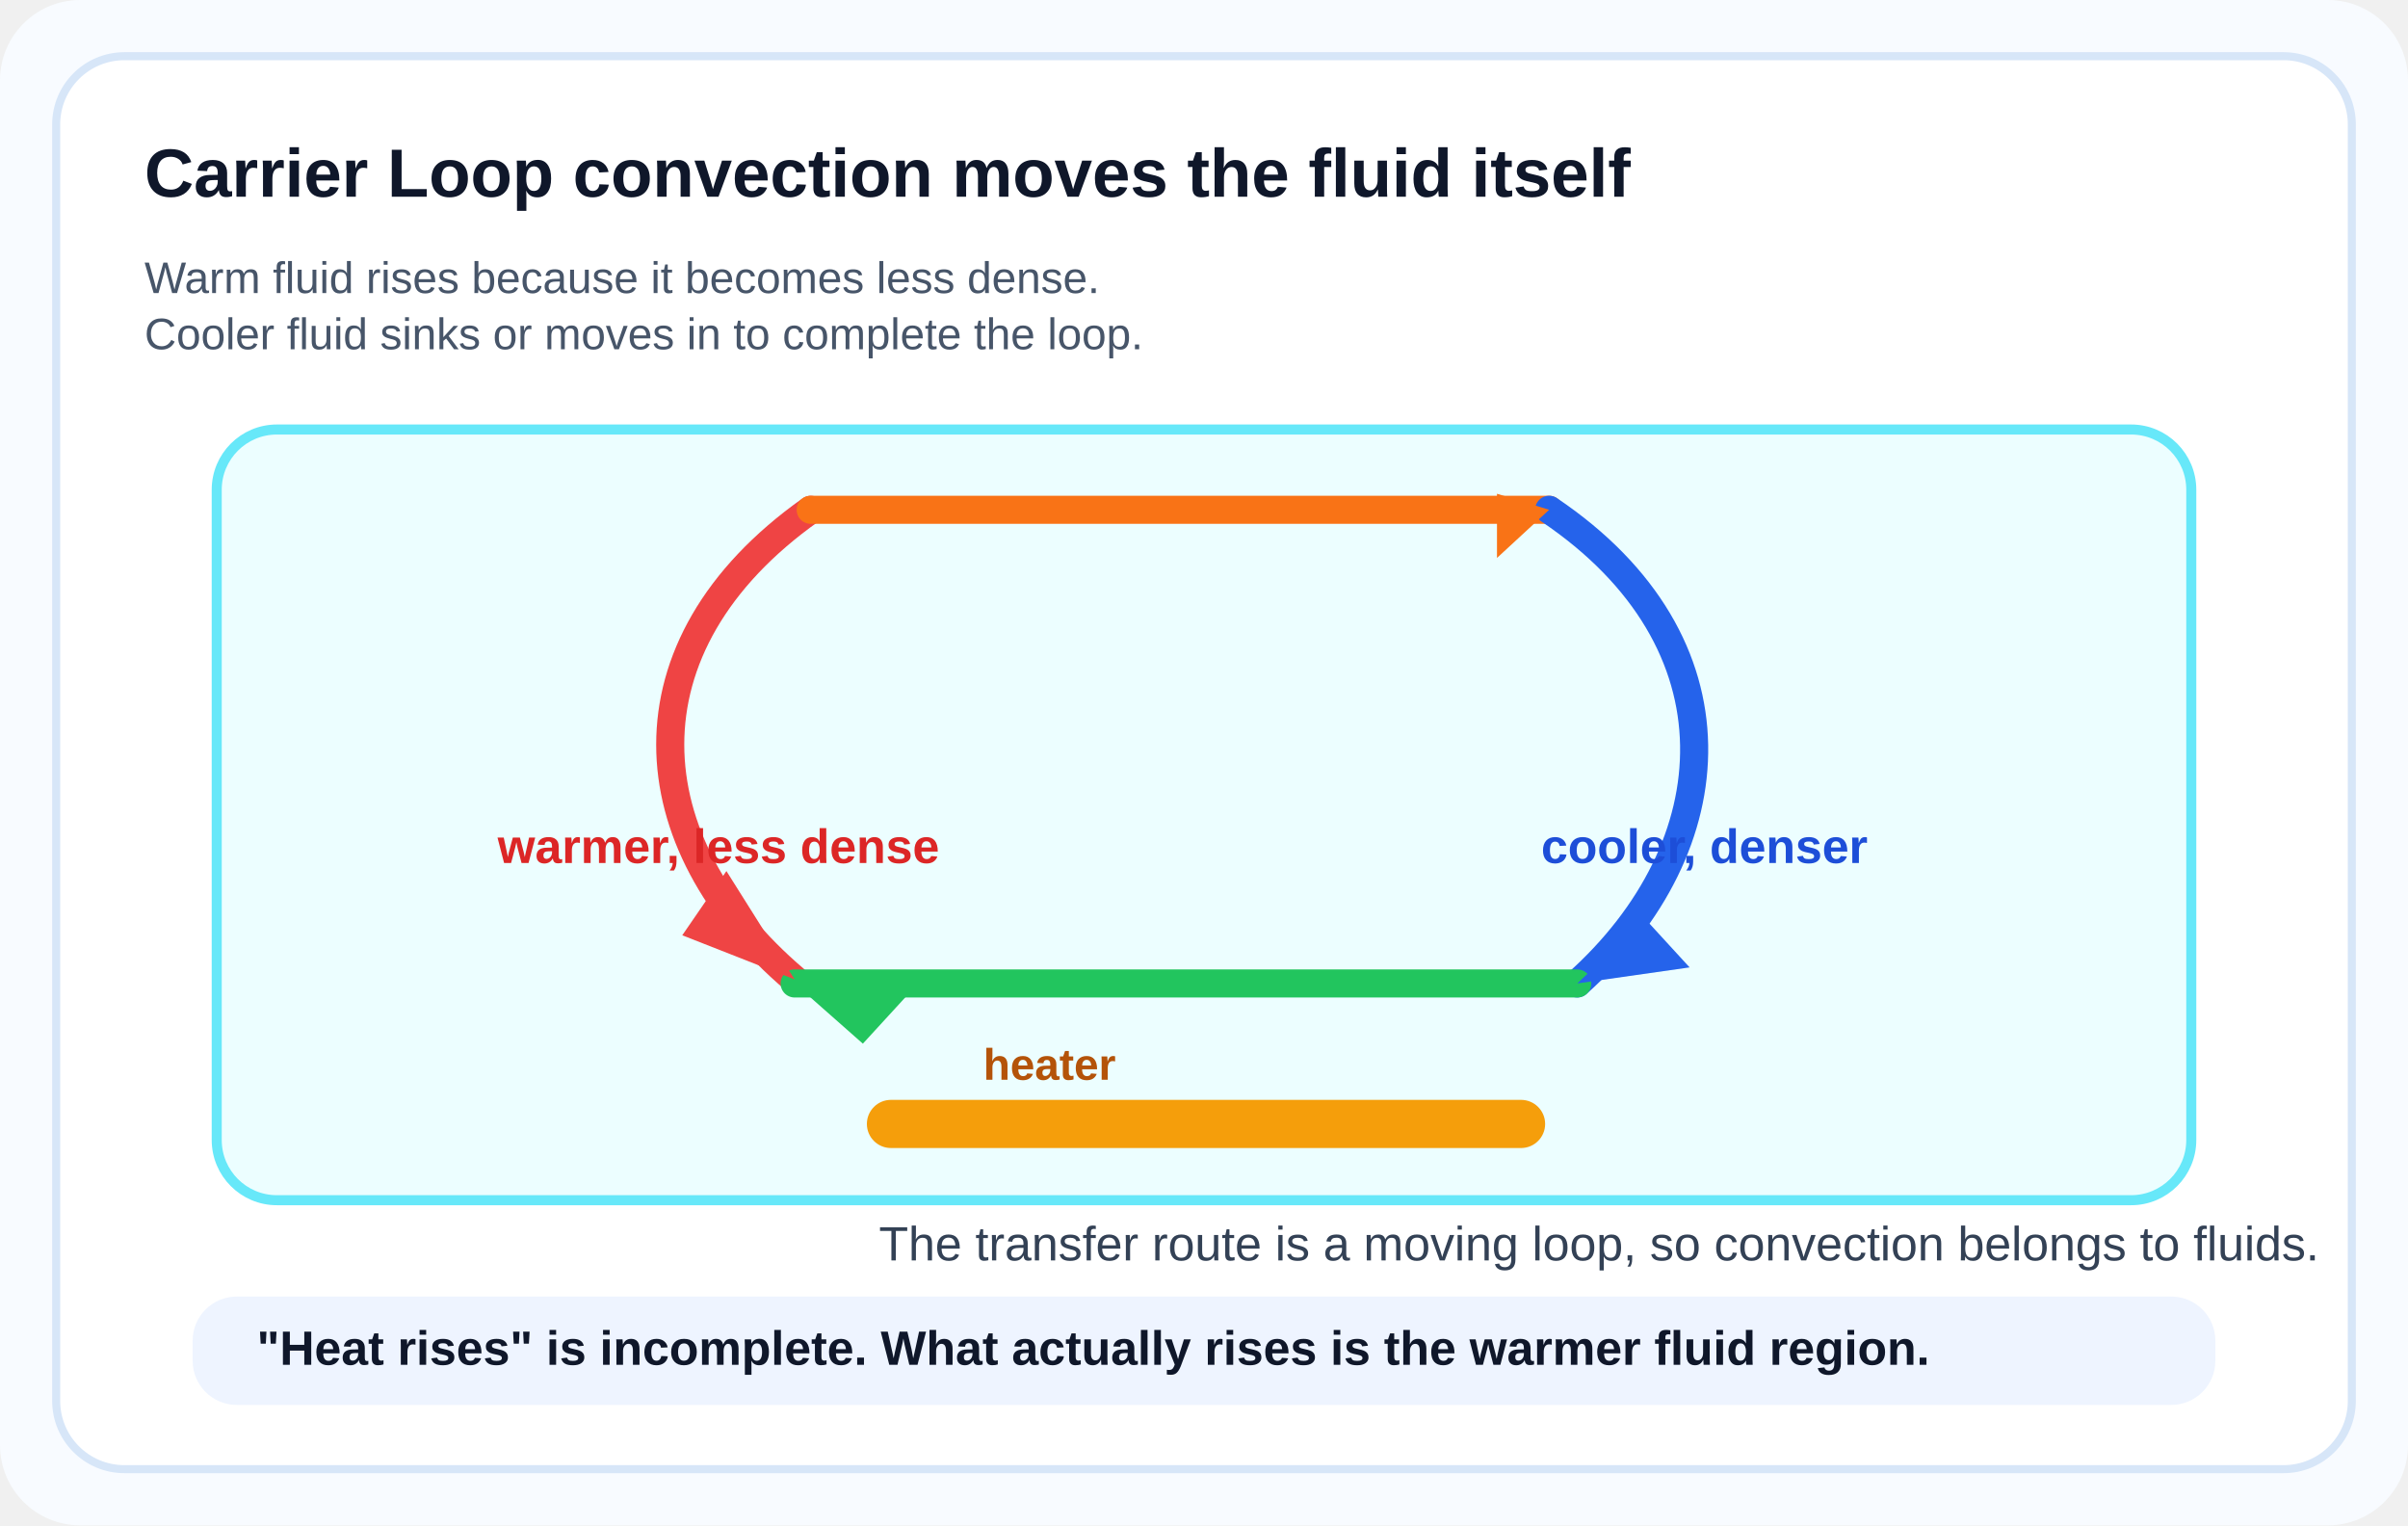
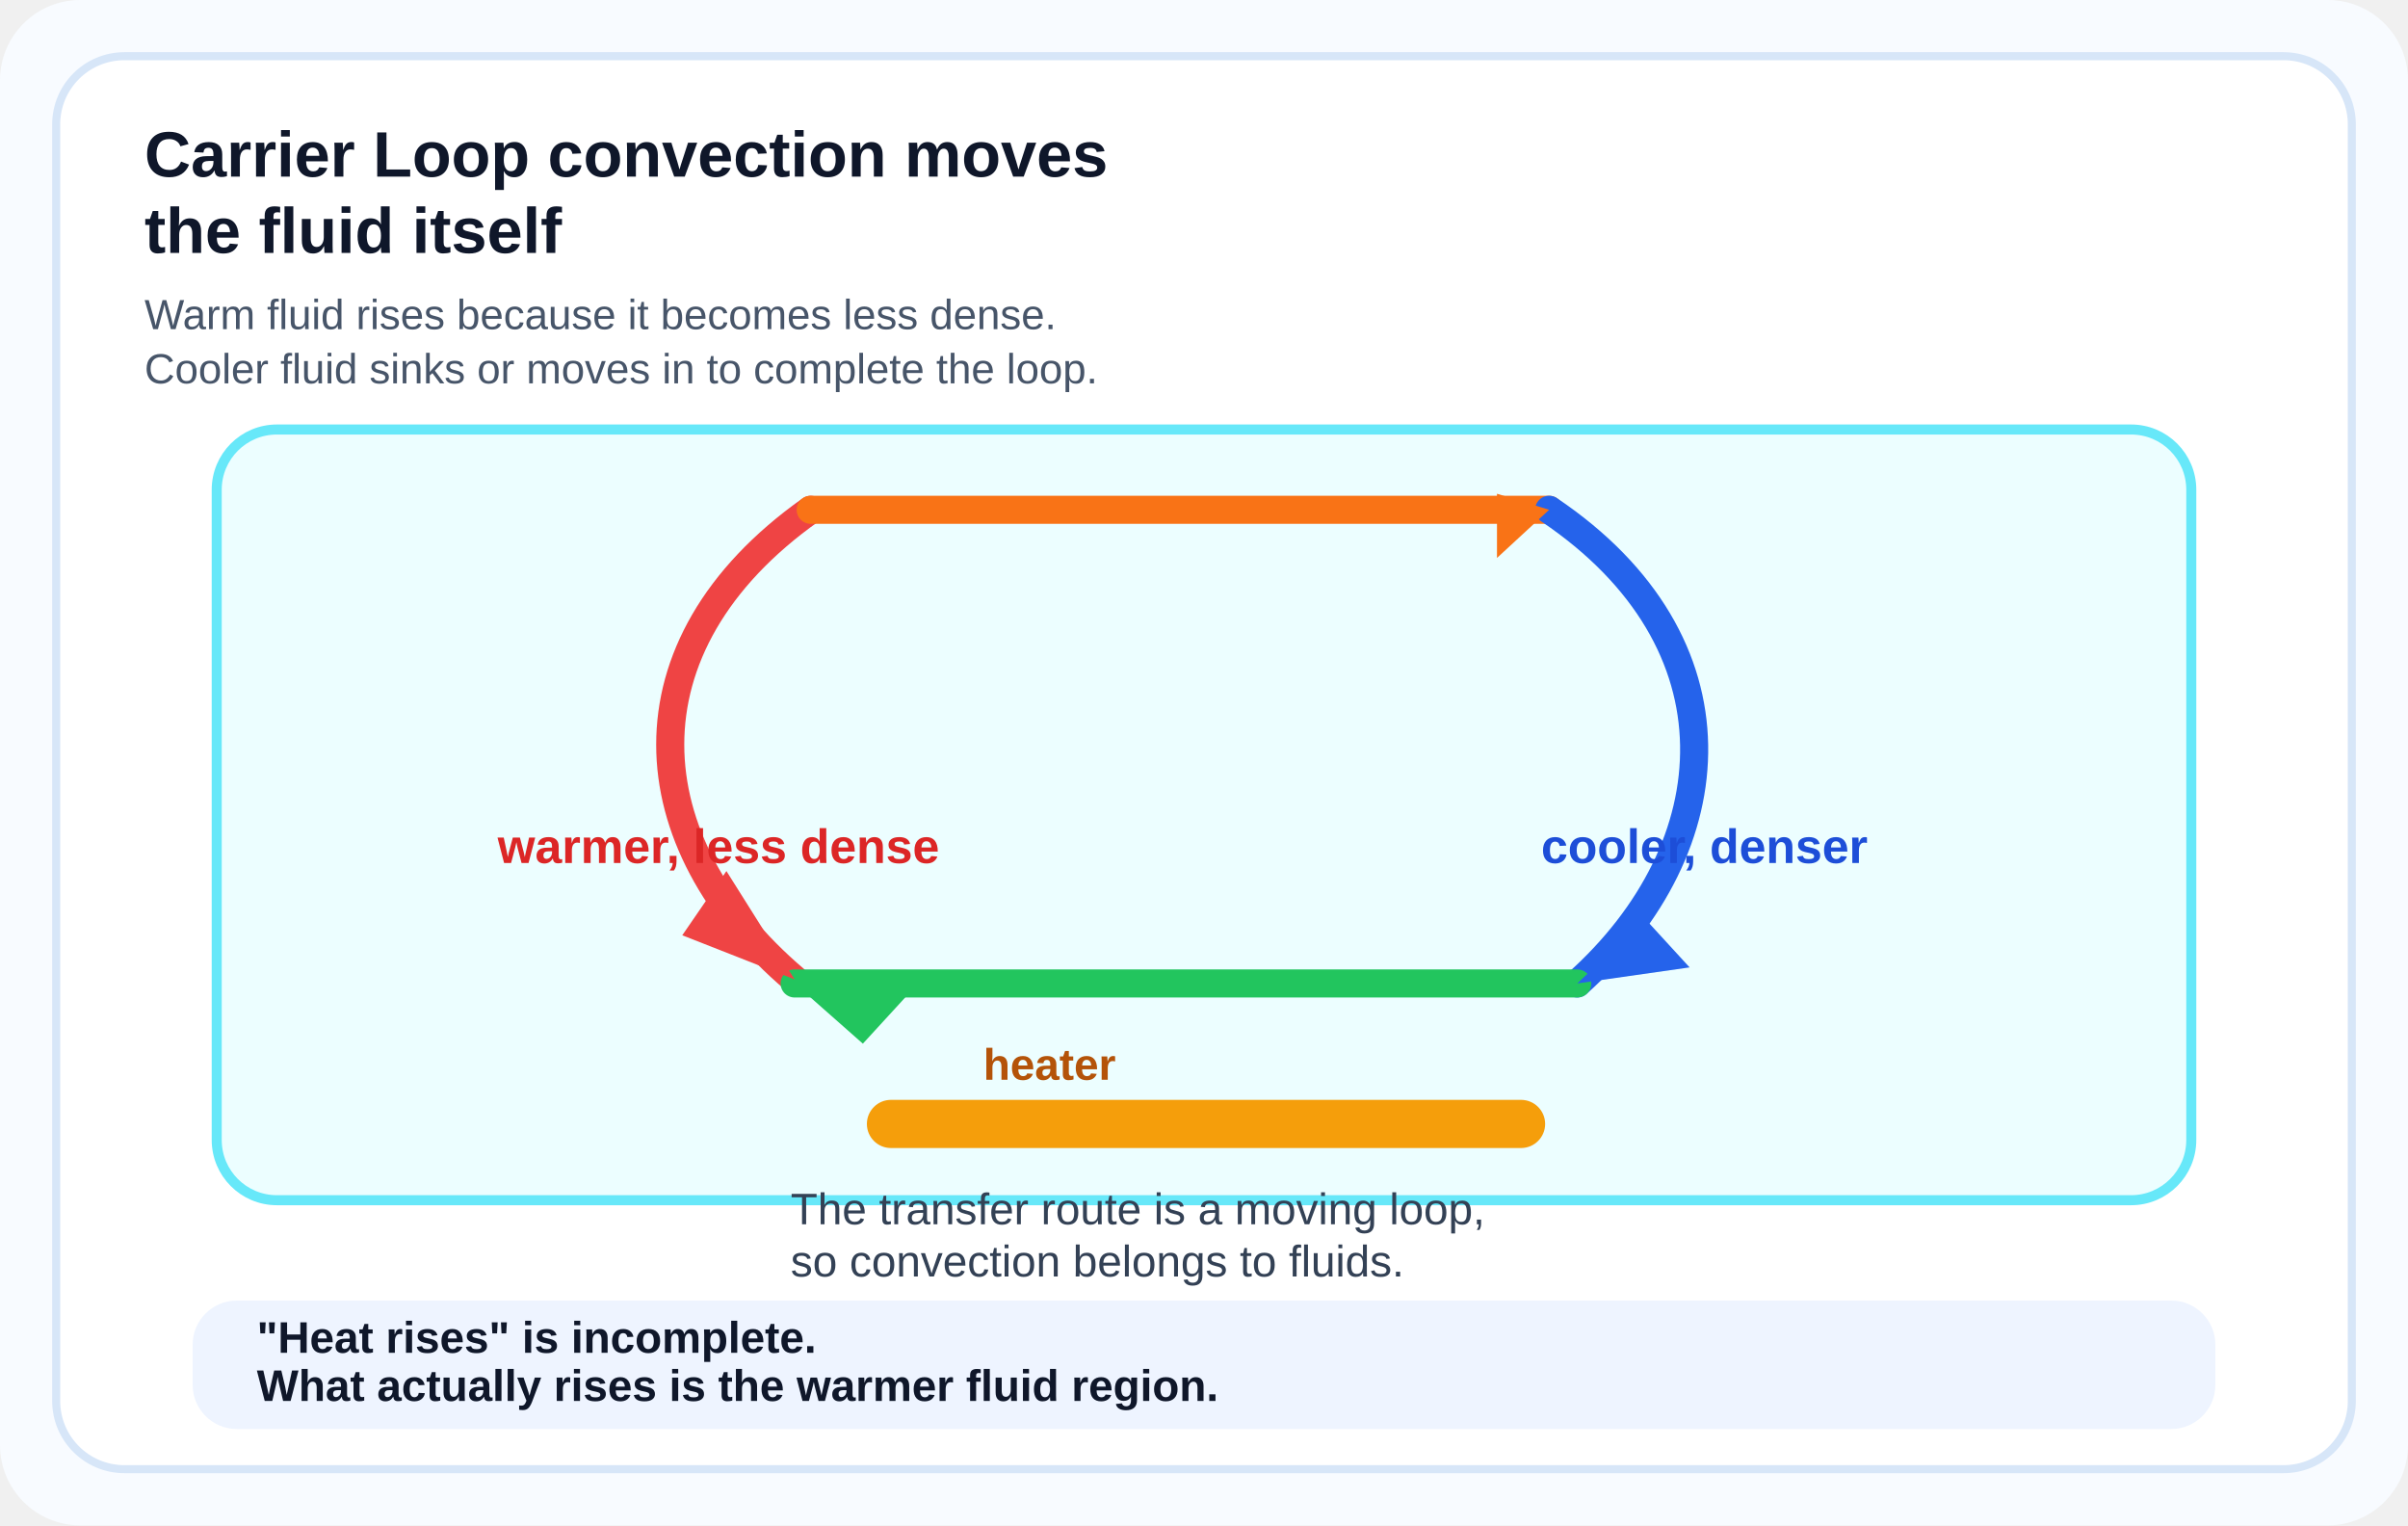
<svg xmlns="http://www.w3.org/2000/svg" width="1200" height="760" viewBox="0 0 1200 760" fill="none">
  <rect width="1200" height="760" rx="40" fill="#F8FBFF" />
  <rect x="28" y="28" width="1144" height="704" rx="34" fill="#FFFFFF" stroke="#D7E6F8" stroke-width="4" />
-   <text x="72" y="98" fill="#0F172A" font-family="Arial, Helvetica, sans-serif" font-size="34" font-weight="700">
-     Carrier Loop convection moves the fluid itself
+   <text x="72" y="88" fill="#0F172A" font-family="Arial, Helvetica, sans-serif" font-size="32" font-weight="700">
+     <tspan x="72" dy="0">Carrier Loop convection moves</tspan>
+     <tspan x="72" dy="38">the fluid itself</tspan>
  </text>
-   <text x="72" y="146" fill="#475569" font-family="Arial, Helvetica, sans-serif" font-size="22">
+   <text x="72" y="164" fill="#475569" font-family="Arial, Helvetica, sans-serif" font-size="21">
    <tspan x="72" dy="0">Warm fluid rises because it becomes less dense.</tspan>
-     <tspan x="72" dy="28">Cooler fluid sinks or moves in to complete the loop.</tspan>
+     <tspan x="72" dy="27">Cooler fluid sinks or moves in to complete the loop.</tspan>
  </text>
  <rect x="108" y="214" width="984" height="384" rx="30" fill="#ECFEFF" stroke="#67E8F9" stroke-width="5" />
  <rect x="432" y="548" width="338" height="24" rx="12" fill="#F59E0B" />
  <text x="490" y="538" fill="#B45309" font-family="Arial, Helvetica, sans-serif" font-size="22" font-weight="700">heater</text>
  <path d="M396 488C316 420 308 322 404 254" fill="none" stroke="#EF4444" stroke-width="14" stroke-linecap="round" />
  <path d="M404 254H772" fill="none" stroke="#F97316" stroke-width="14" stroke-linecap="round" />
  <path d="M772 254C870 320 862 422 786 490" fill="none" stroke="#2563EB" stroke-width="14" stroke-linecap="round" />
  <path d="M786 490H396" fill="none" stroke="#22C55E" stroke-width="14" stroke-linecap="round" />
  <path d="M362 434L396 488L340 466" fill="#EF4444" />
  <path d="M746 246L772 254L746 278" fill="#F97316" />
  <path d="M820 458L786 490L842 482" fill="#2563EB" />
  <path d="M430 520L396 490L452 496" fill="#22C55E" />
  <text x="248" y="430" fill="#DC2626" font-family="Arial, Helvetica, sans-serif" font-size="24" font-weight="700">warmer, less dense</text>
  <text x="768" y="430" fill="#1D4ED8" font-family="Arial, Helvetica, sans-serif" font-size="24" font-weight="700">cooler, denser</text>
-   <text x="438" y="628" fill="#334155" font-family="Arial, Helvetica, sans-serif" font-size="24">
-     The transfer route is a moving loop, so convection belongs to fluids.
+   <text x="394" y="610" fill="#334155" font-family="Arial, Helvetica, sans-serif" font-size="22">
+     <tspan x="394" dy="0">The transfer route is a moving loop,</tspan>
+     <tspan x="394" dy="26">so convection belongs to fluids.</tspan>
  </text>
-   <rect x="96" y="646" width="1008" height="54" rx="22" fill="#EEF4FF" />
-   <text x="128" y="680" fill="#0F172A" font-family="Arial, Helvetica, sans-serif" font-size="24" font-weight="700">
-     "Heat rises" is incomplete. What actually rises is the warmer fluid region.
+   <rect x="96" y="648" width="1008" height="64" rx="22" fill="#EEF4FF" />
+   <text x="128" y="674" fill="#0F172A" font-family="Arial, Helvetica, sans-serif" font-size="22" font-weight="700">
+     <tspan x="128" dy="0">"Heat rises" is incomplete.</tspan>
+     <tspan x="128" dy="24">What actually rises is the warmer fluid region.</tspan>
  </text>
</svg>
